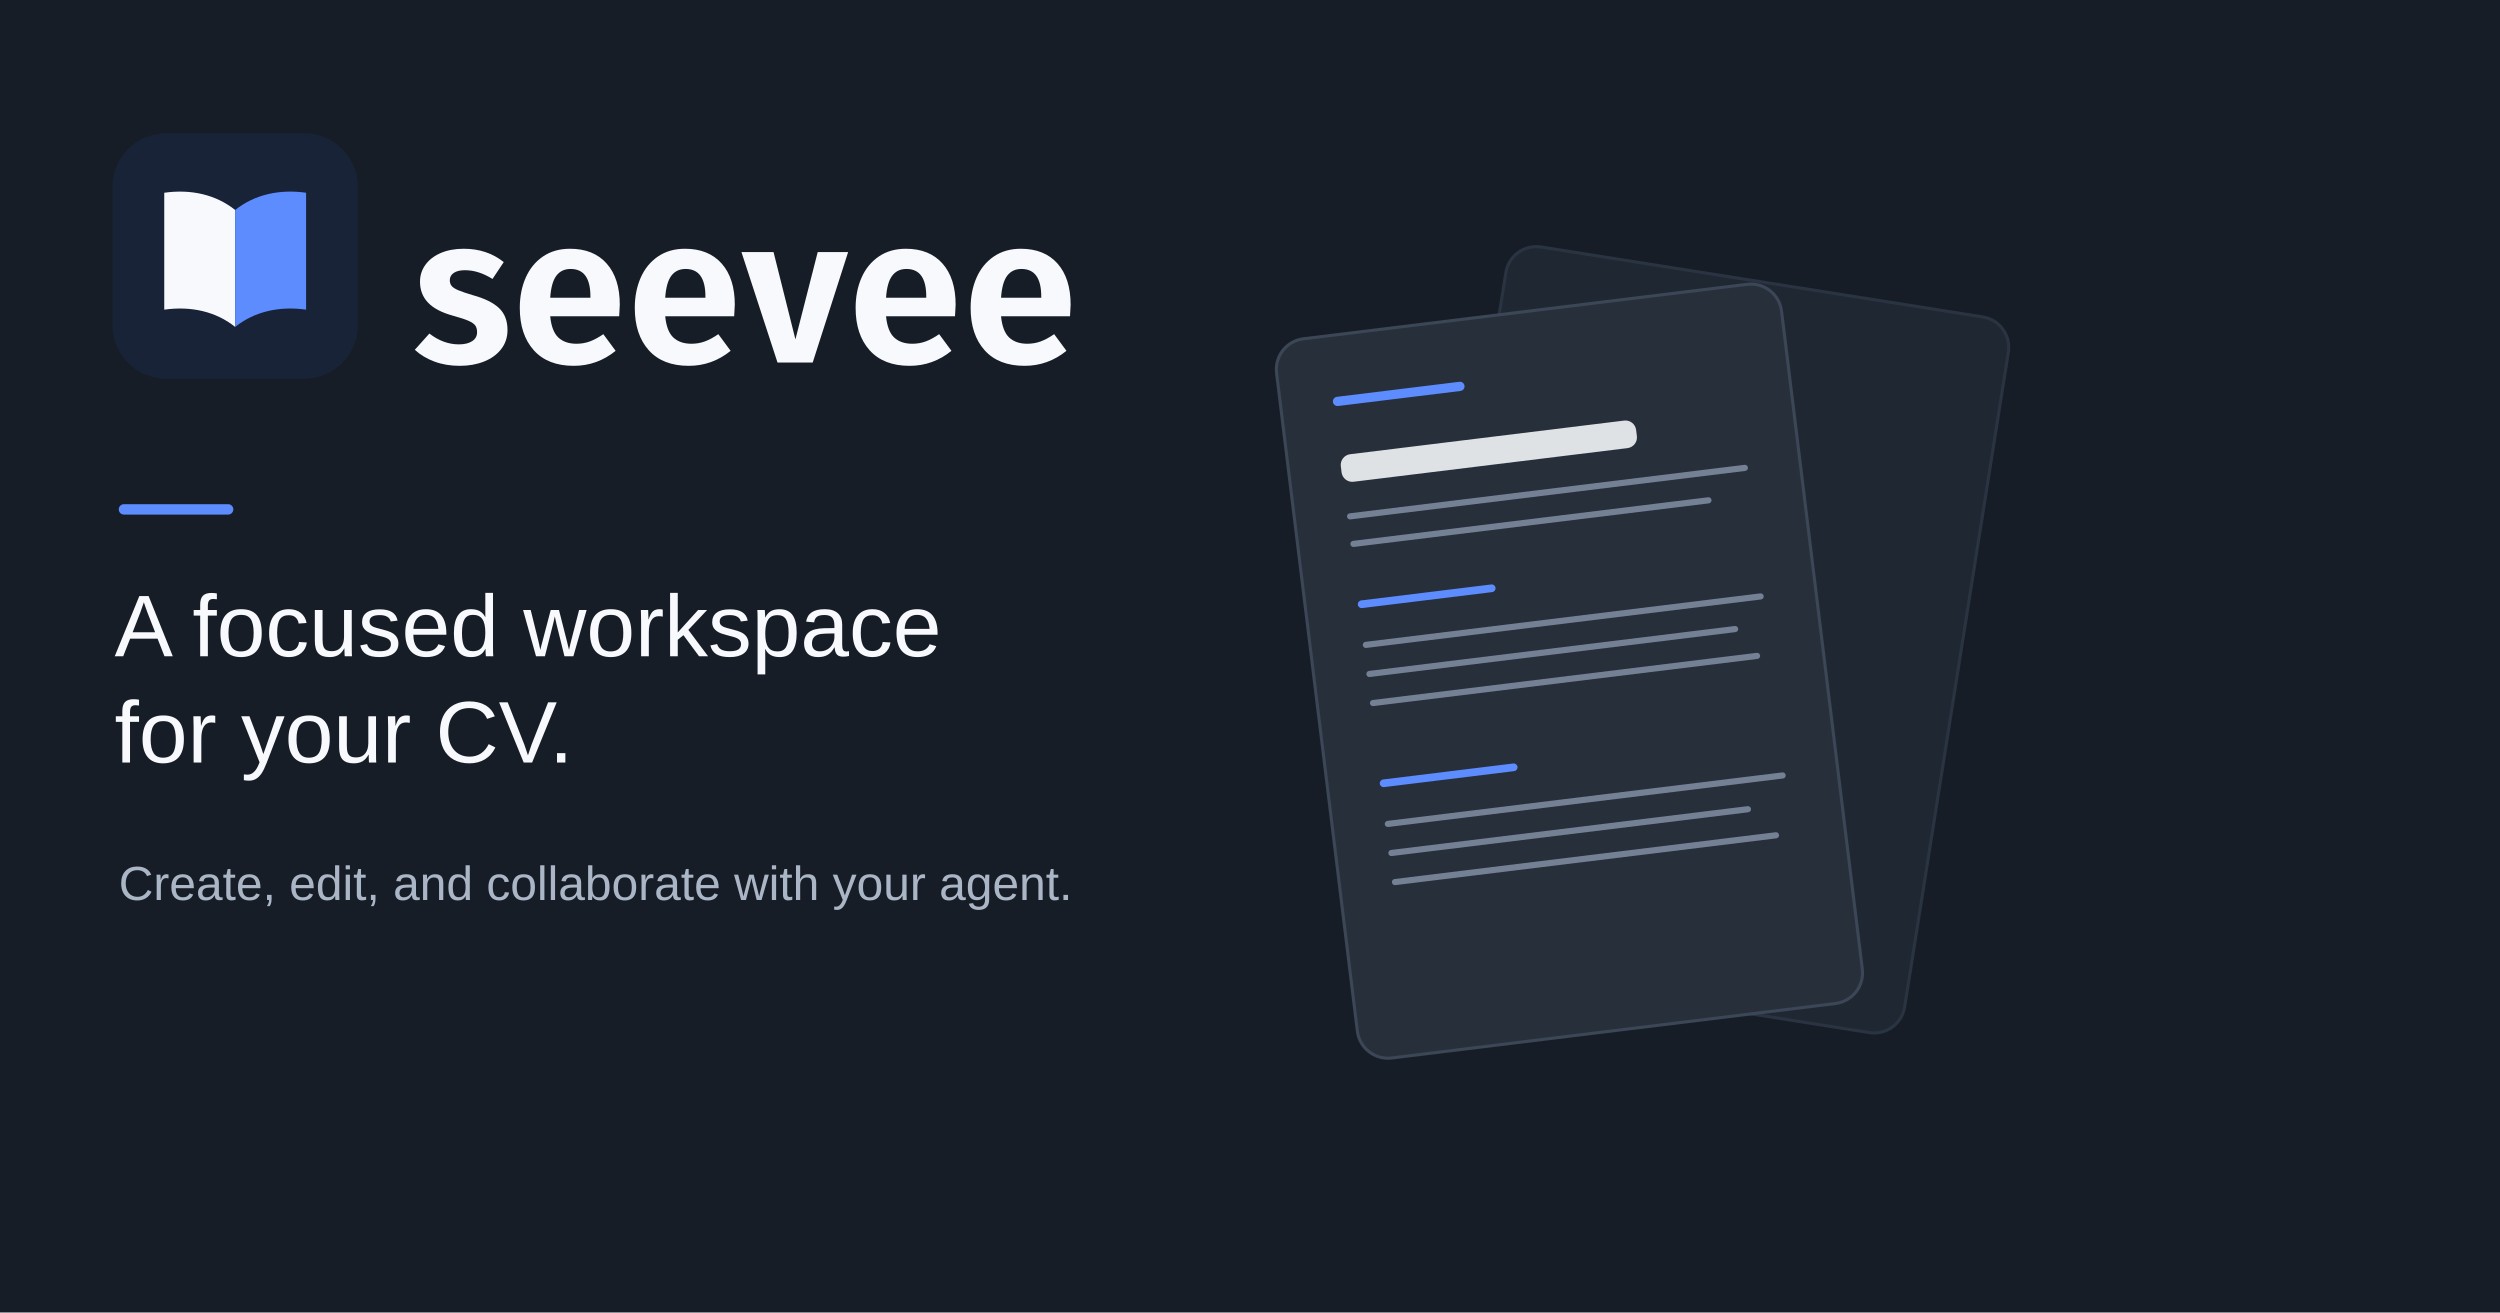
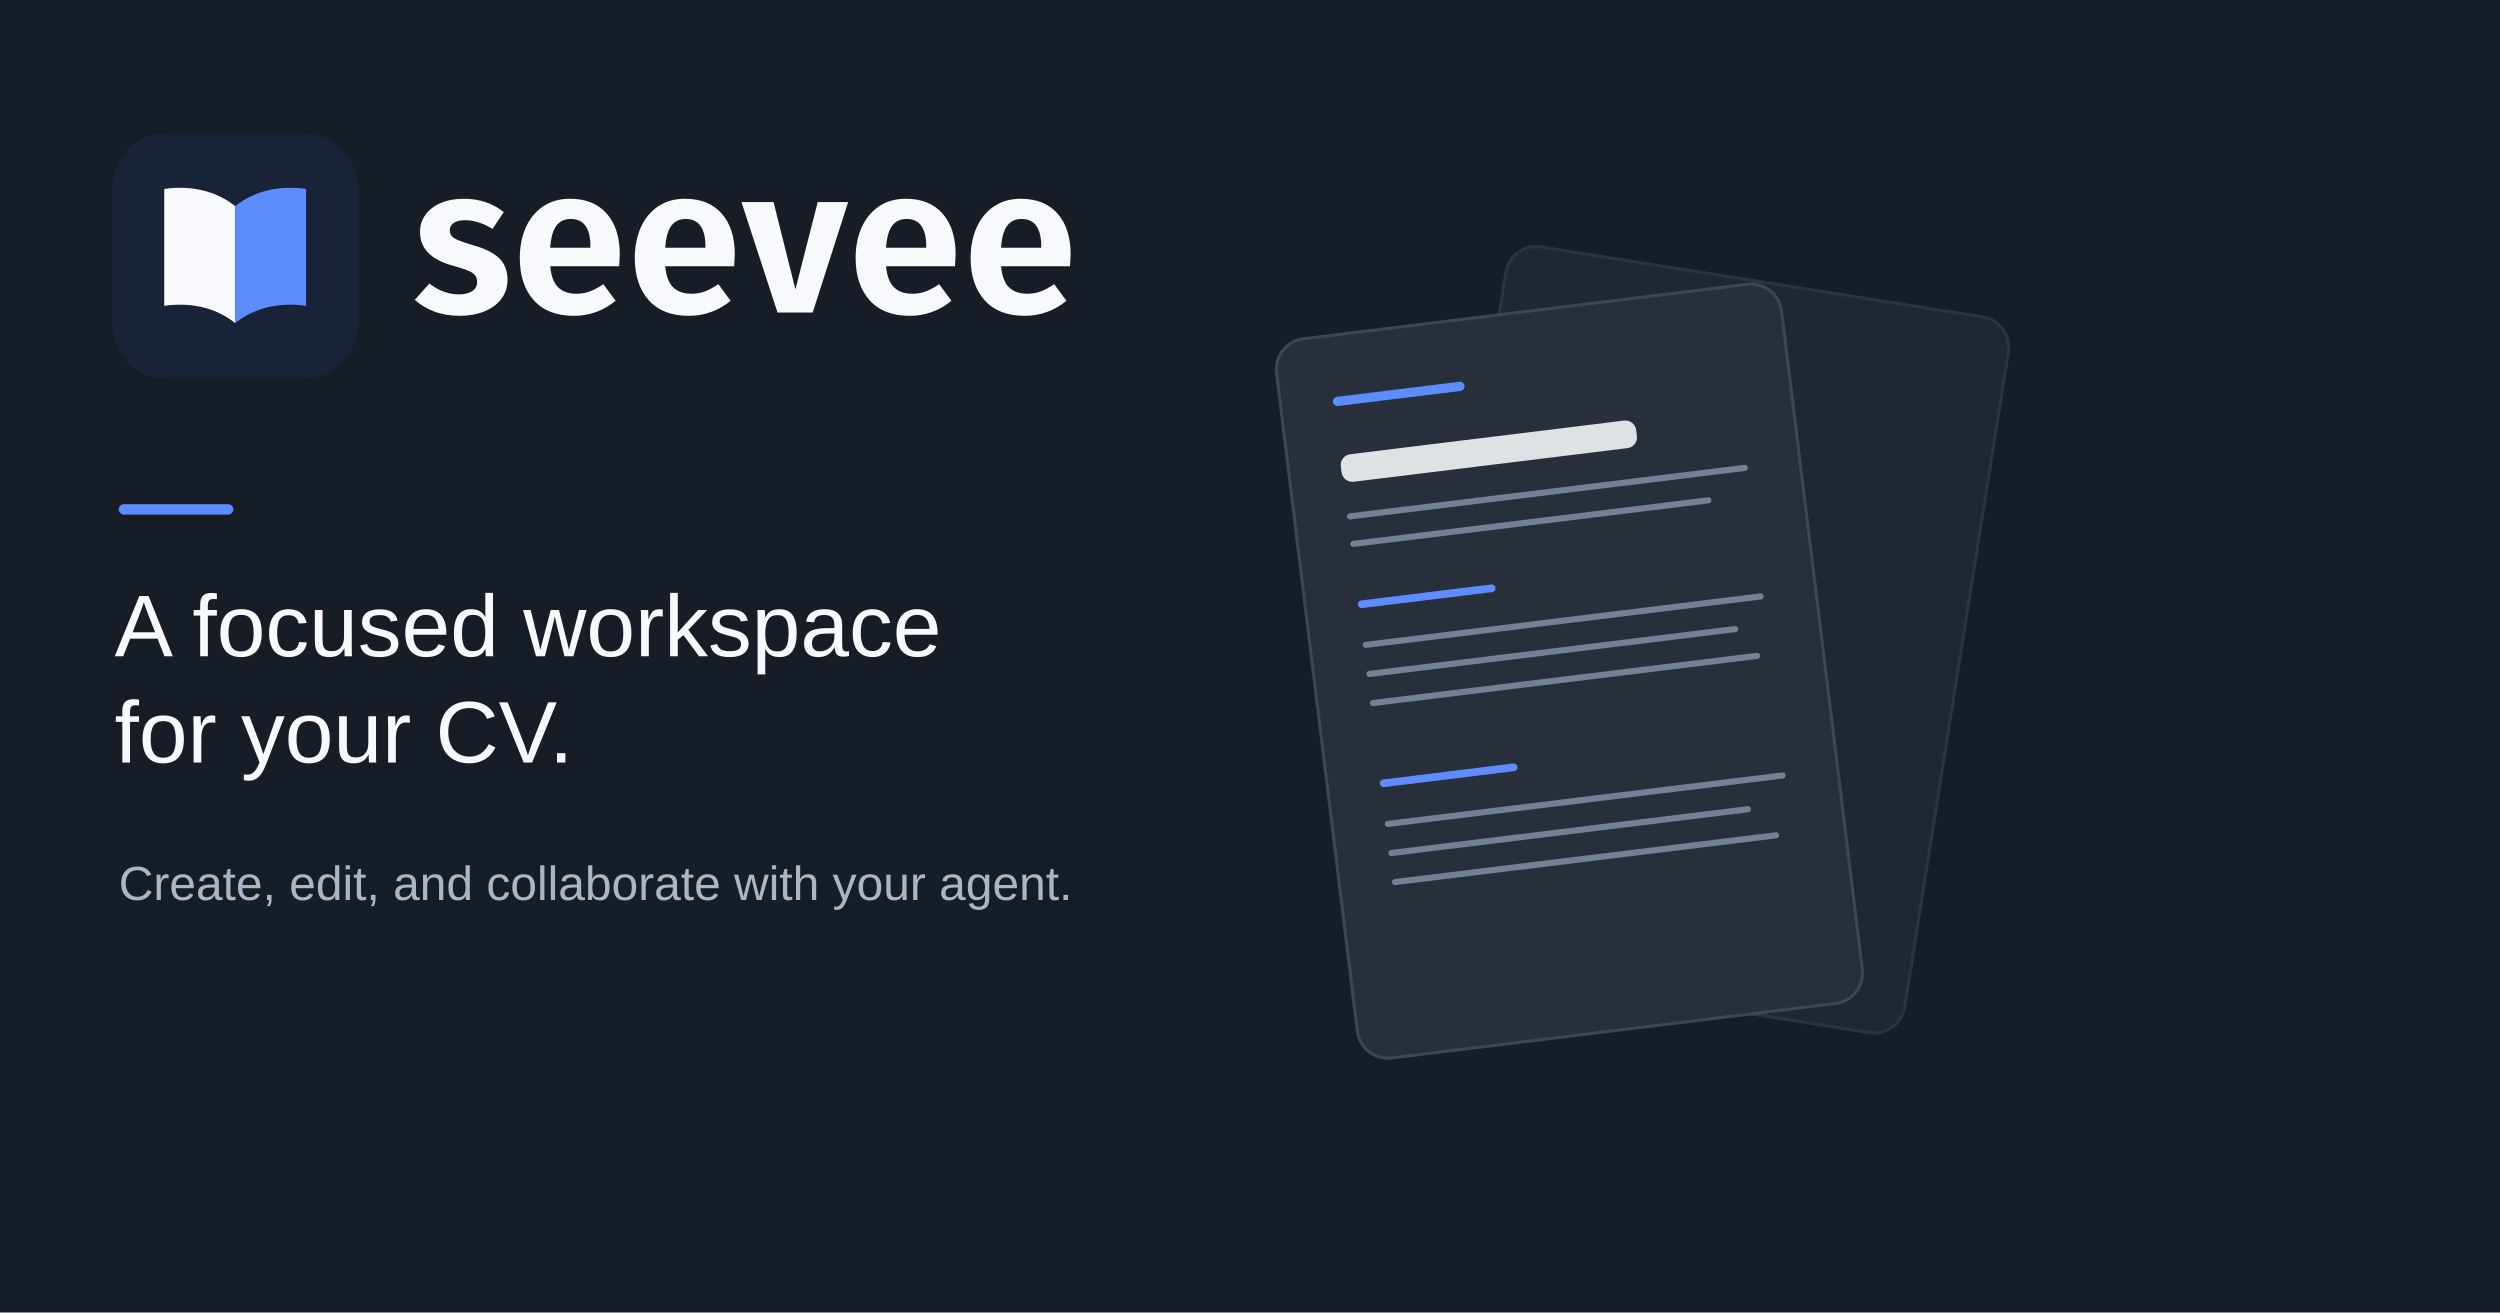
<svg xmlns="http://www.w3.org/2000/svg" width="1200" height="630" viewBox="0 0 1200 630" role="img" aria-labelledby="title desc">
  <rect width="1200" height="630" fill="#171d27" />
  <g transform="translate(54 64) scale(.92)">
    <rect width="128" height="128" rx="28" fill="#182338" />
-     <path d="M27 31c14-2 27 1 37 9v61c-10-8-23-11-37-9V31Z" fill="#f7f9fc" />
-     <path d="M101 31c-14-2-27 1-37 9v61c10-8 23-11 37-9V31Z" fill="#5d8cff" />
+     <path d="M27 29c14-2 27 1 37 9v61c-10-8-23-11-37-9V29Z" fill="#f7f9fc" />
+     <path d="M101 29c-14-2-27 1-37 9v61c10-8 23-11 37-9V29Z" fill="#5d8cff" />
  </g>
-   <g fill="#f7f9fc" transform="translate(198 174) scale(0.1 -0.1)">
+   <g fill="#f7f9fc" transform="translate(198 150) scale(0.1 -0.1)">
    <path d="M438 482 384 401Q317 443 252 443Q217 443 198.0 430.0Q179 417 179 395Q179 379 187.5 368.0Q196 357 219.5 347.0Q243 337 290 323Q374 300 415.0 261.5Q456 223 456 156Q456 103 425.5 64.0Q395 25 343.0 4.5Q291 -16 227 -16Q160 -16 105.0 4.5Q50 25 11 61L81 139Q148 87 223 87Q263 87 286.5 102.5Q310 118 310 145Q310 166 301.0 178.0Q292 190 268.0 200.5Q244 211 193 225Q113 247 74.5 287.5Q36 328 36 388Q36 433 62.0 469.0Q88 505 135.5 525.5Q183 546 246 546Q358 546 438 482Z" transform="translate(0 0)" />
    <path d="M515 222H184Q191 150 223.0 120.0Q255 90 310 90Q344 90 374.0 101.0Q404 112 439 136L498 56Q409 -16 297 -16Q172 -16 105.0 59.0Q38 134 38 262Q38 343 66.5 407.5Q95 472 149.5 509.0Q204 546 279 546Q392 546 455.0 475.0Q518 404 518 277Q518 267 515 222ZM377 317Q377 449 282 449Q238 449 213.5 416.5Q189 384 184 311H377Z" transform="translate(477 0)" />
    <path d="M515 222H184Q191 150 223.0 120.0Q255 90 310 90Q344 90 374.0 101.0Q404 112 439 136L498 56Q409 -16 297 -16Q172 -16 105.0 59.0Q38 134 38 262Q38 343 66.5 407.5Q95 472 149.5 509.0Q204 546 279 546Q392 546 455.0 475.0Q518 404 518 277Q518 267 515 222ZM377 317Q377 449 282 449Q238 449 213.5 416.5Q189 384 184 311H377Z" transform="translate(1029 0)" />
    <path d="M340 0H171L-2 530H152L257 111L364 530H510Z" transform="translate(1581 0)" />
    <path d="M515 222H184Q191 150 223.0 120.0Q255 90 310 90Q344 90 374.0 101.0Q404 112 439 136L498 56Q409 -16 297 -16Q172 -16 105.0 59.0Q38 134 38 262Q38 343 66.5 407.5Q95 472 149.5 509.0Q204 546 279 546Q392 546 455.0 475.0Q518 404 518 277Q518 267 515 222ZM377 317Q377 449 282 449Q238 449 213.5 416.5Q189 384 184 311H377Z" transform="translate(2089 0)" />
    <path d="M515 222H184Q191 150 223.0 120.0Q255 90 310 90Q344 90 374.0 101.0Q404 112 439 136L498 56Q409 -16 297 -16Q172 -16 105.0 59.0Q38 134 38 262Q38 343 66.5 407.5Q95 472 149.5 509.0Q204 546 279 546Q392 546 455.0 475.0Q518 404 518 277Q518 267 515 222ZM377 317Q377 449 282 449Q238 449 213.5 416.5Q189 384 184 311H377Z" transform="translate(2641 0)" />
  </g>
  <rect x="57" y="242" width="55" height="5" rx="2.5" fill="#5d8cff" />
  <text x="55" y="315" fill="#f7f9fc" font-family="Fira Sans, Arial, sans-serif" font-size="42" font-weight="500">A focused workspace</text>
  <text x="55" y="366" fill="#f7f9fc" font-family="Fira Sans, Arial, sans-serif" font-size="42" font-weight="500">for your CV.</text>
  <text x="57" y="432" fill="#aab6c6" font-family="Fira Sans, Arial, sans-serif" font-size="23">Create, edit, and collaborate with your agent.</text>
  <g transform="translate(-130 110) scale(.74)">
    <g transform="translate(1115 32) rotate(9 170 246)" opacity=".55">
      <rect x="0" y="0" width="330" height="470" rx="20" fill="#272f3b" stroke="#3b4656" stroke-width="2" />
    </g>
    <g transform="translate(1030 51) rotate(-7 170 246)">
      <rect x="0" y="0" width="330" height="470" rx="20" fill="#272f3b" stroke="#3b4656" stroke-width="2" />
      <rect x="34" y="40" width="86" height="6" rx="3" fill="#5d8cff" />
      <rect x="34" y="78" width="193" height="18" rx="7" fill="#f7f9fc" opacity=".88" />
      <rect x="34" y="116" width="262" height="4" rx="2" fill="#748195" />
      <rect x="34" y="134" width="236" height="4" rx="2" fill="#748195" />
      <rect x="34" y="173" width="90" height="5" rx="2.5" fill="#5d8cff" />
      <rect x="34" y="200" width="262" height="4" rx="2" fill="#748195" />
      <rect x="34" y="219" width="243" height="4" rx="2" fill="#748195" />
      <rect x="34" y="238" width="255" height="4" rx="2" fill="#748195" />
      <rect x="34" y="290" width="90" height="5" rx="2.5" fill="#5d8cff" />
      <rect x="34" y="317" width="262" height="4" rx="2" fill="#748195" />
      <rect x="34" y="336" width="237" height="4" rx="2" fill="#748195" />
      <rect x="34" y="355" width="253" height="4" rx="2" fill="#748195" />
    </g>
  </g>
</svg>
